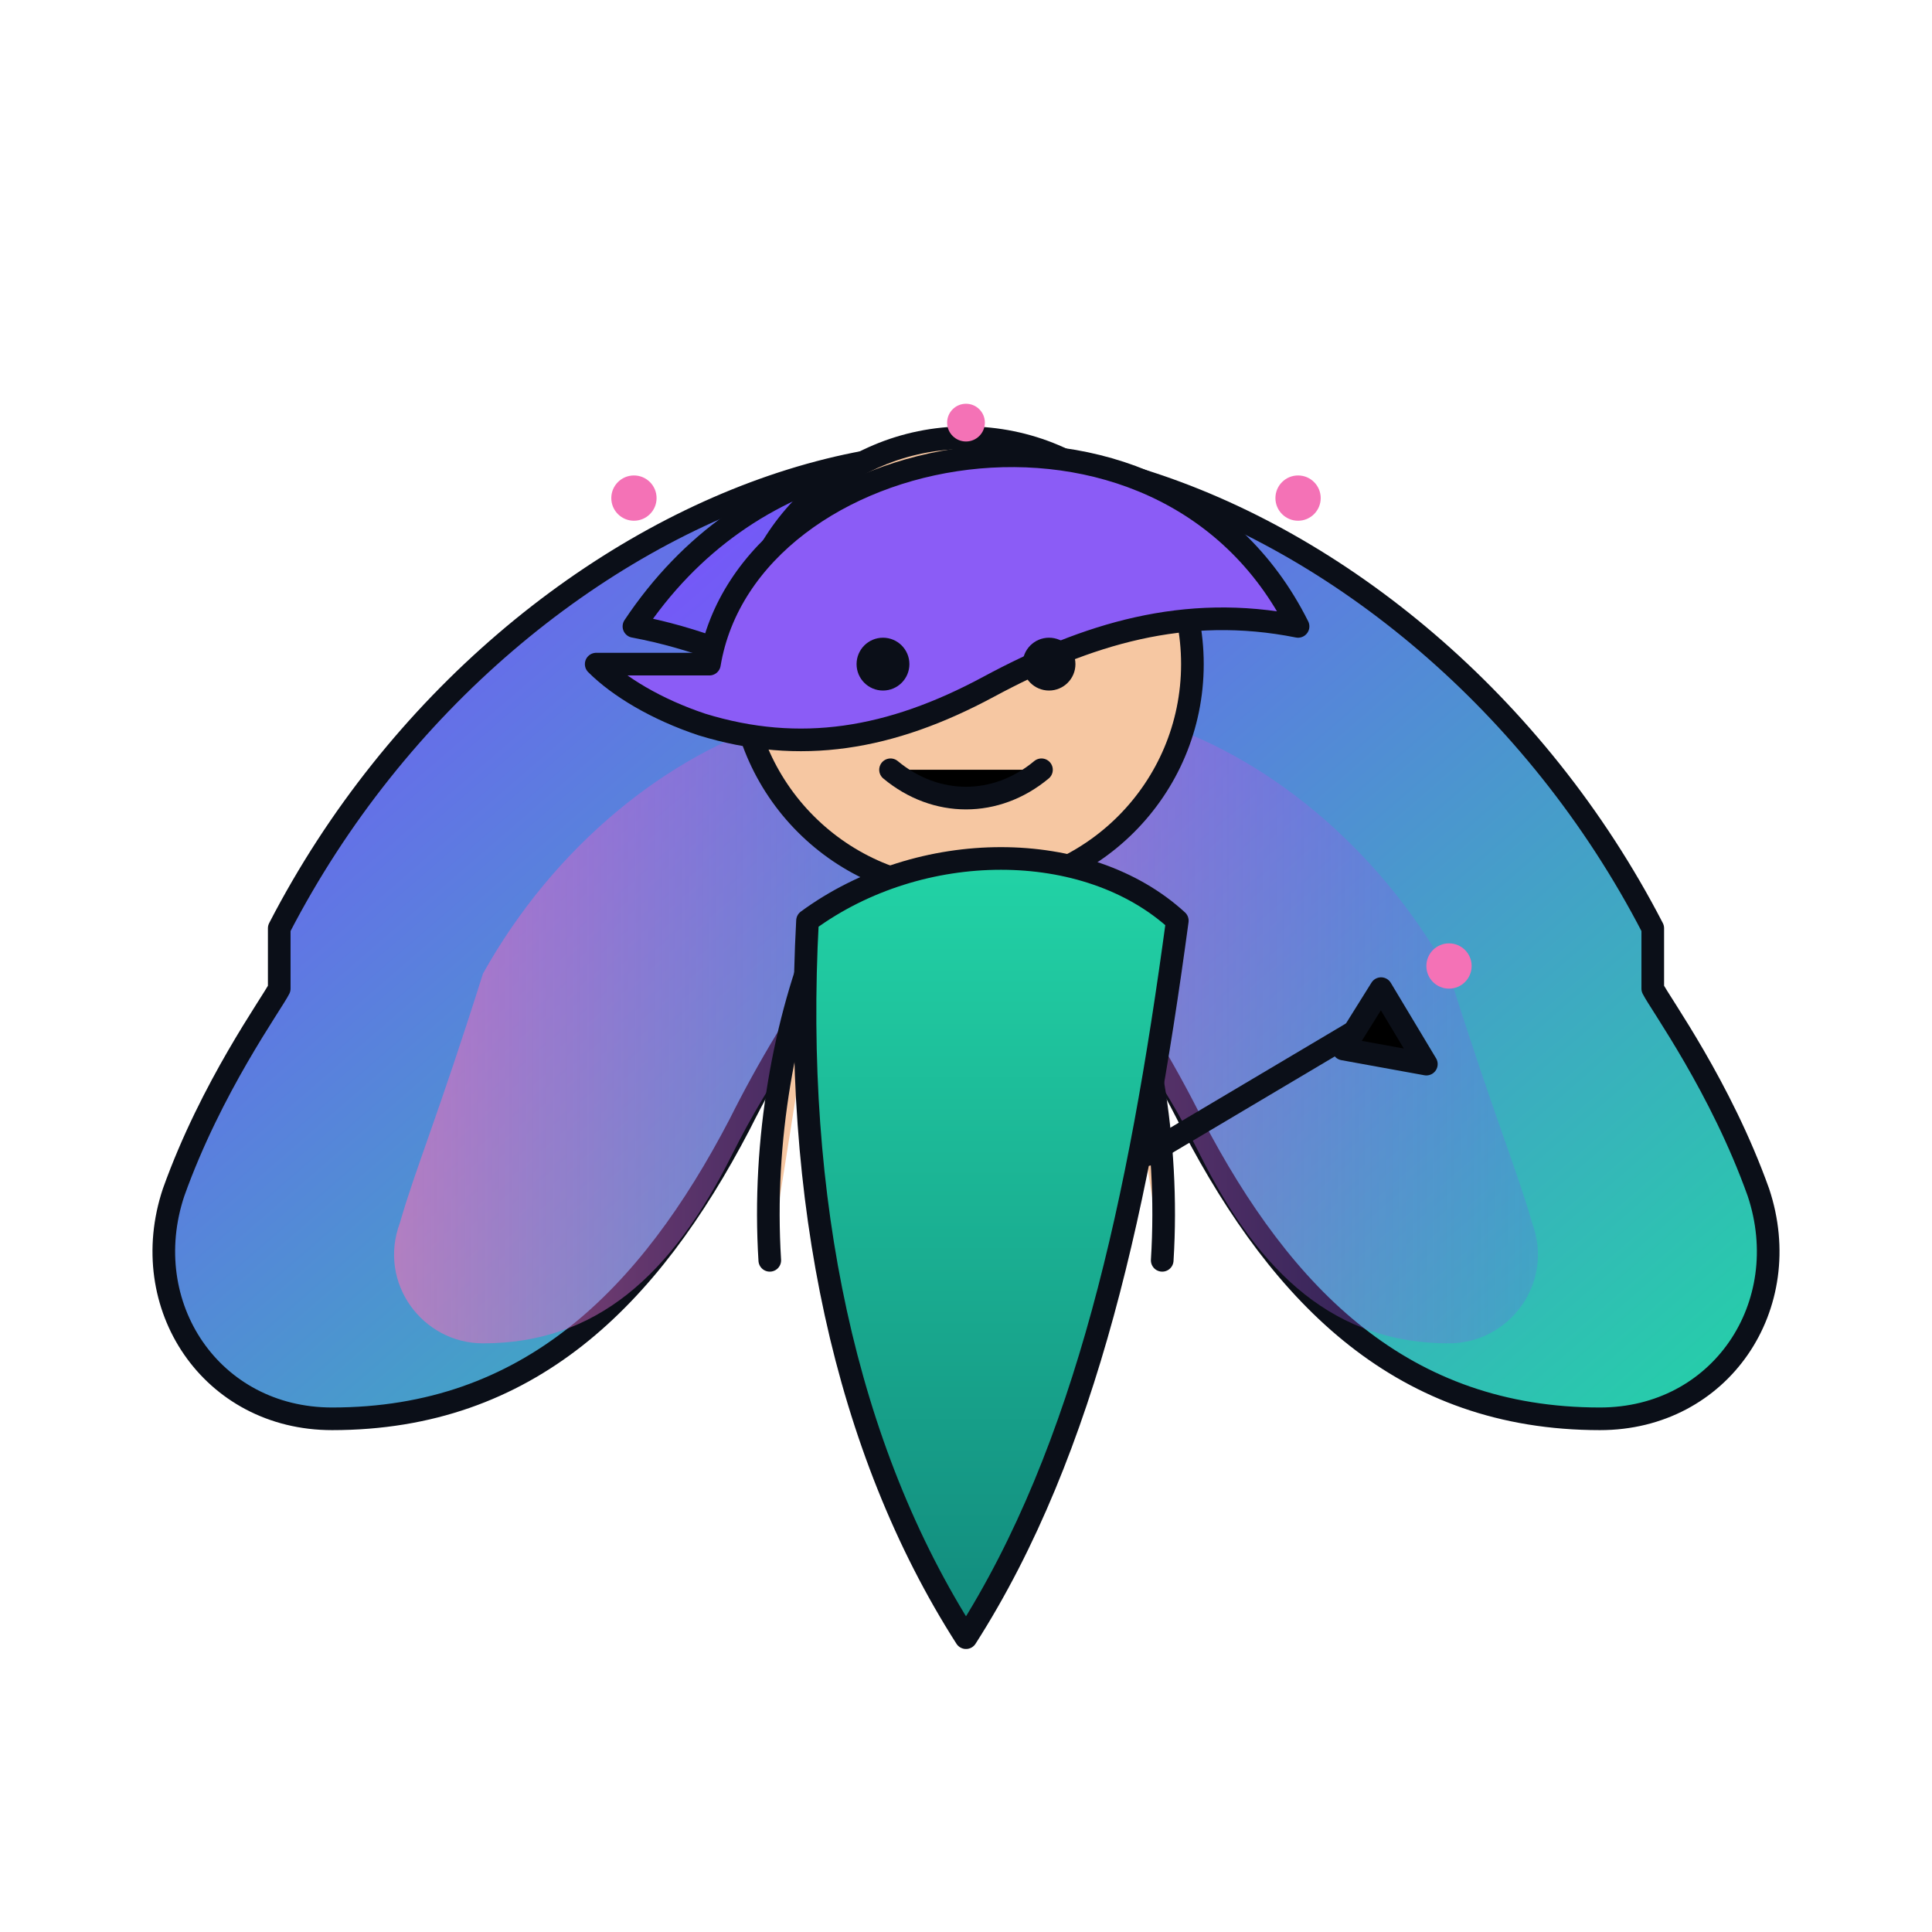
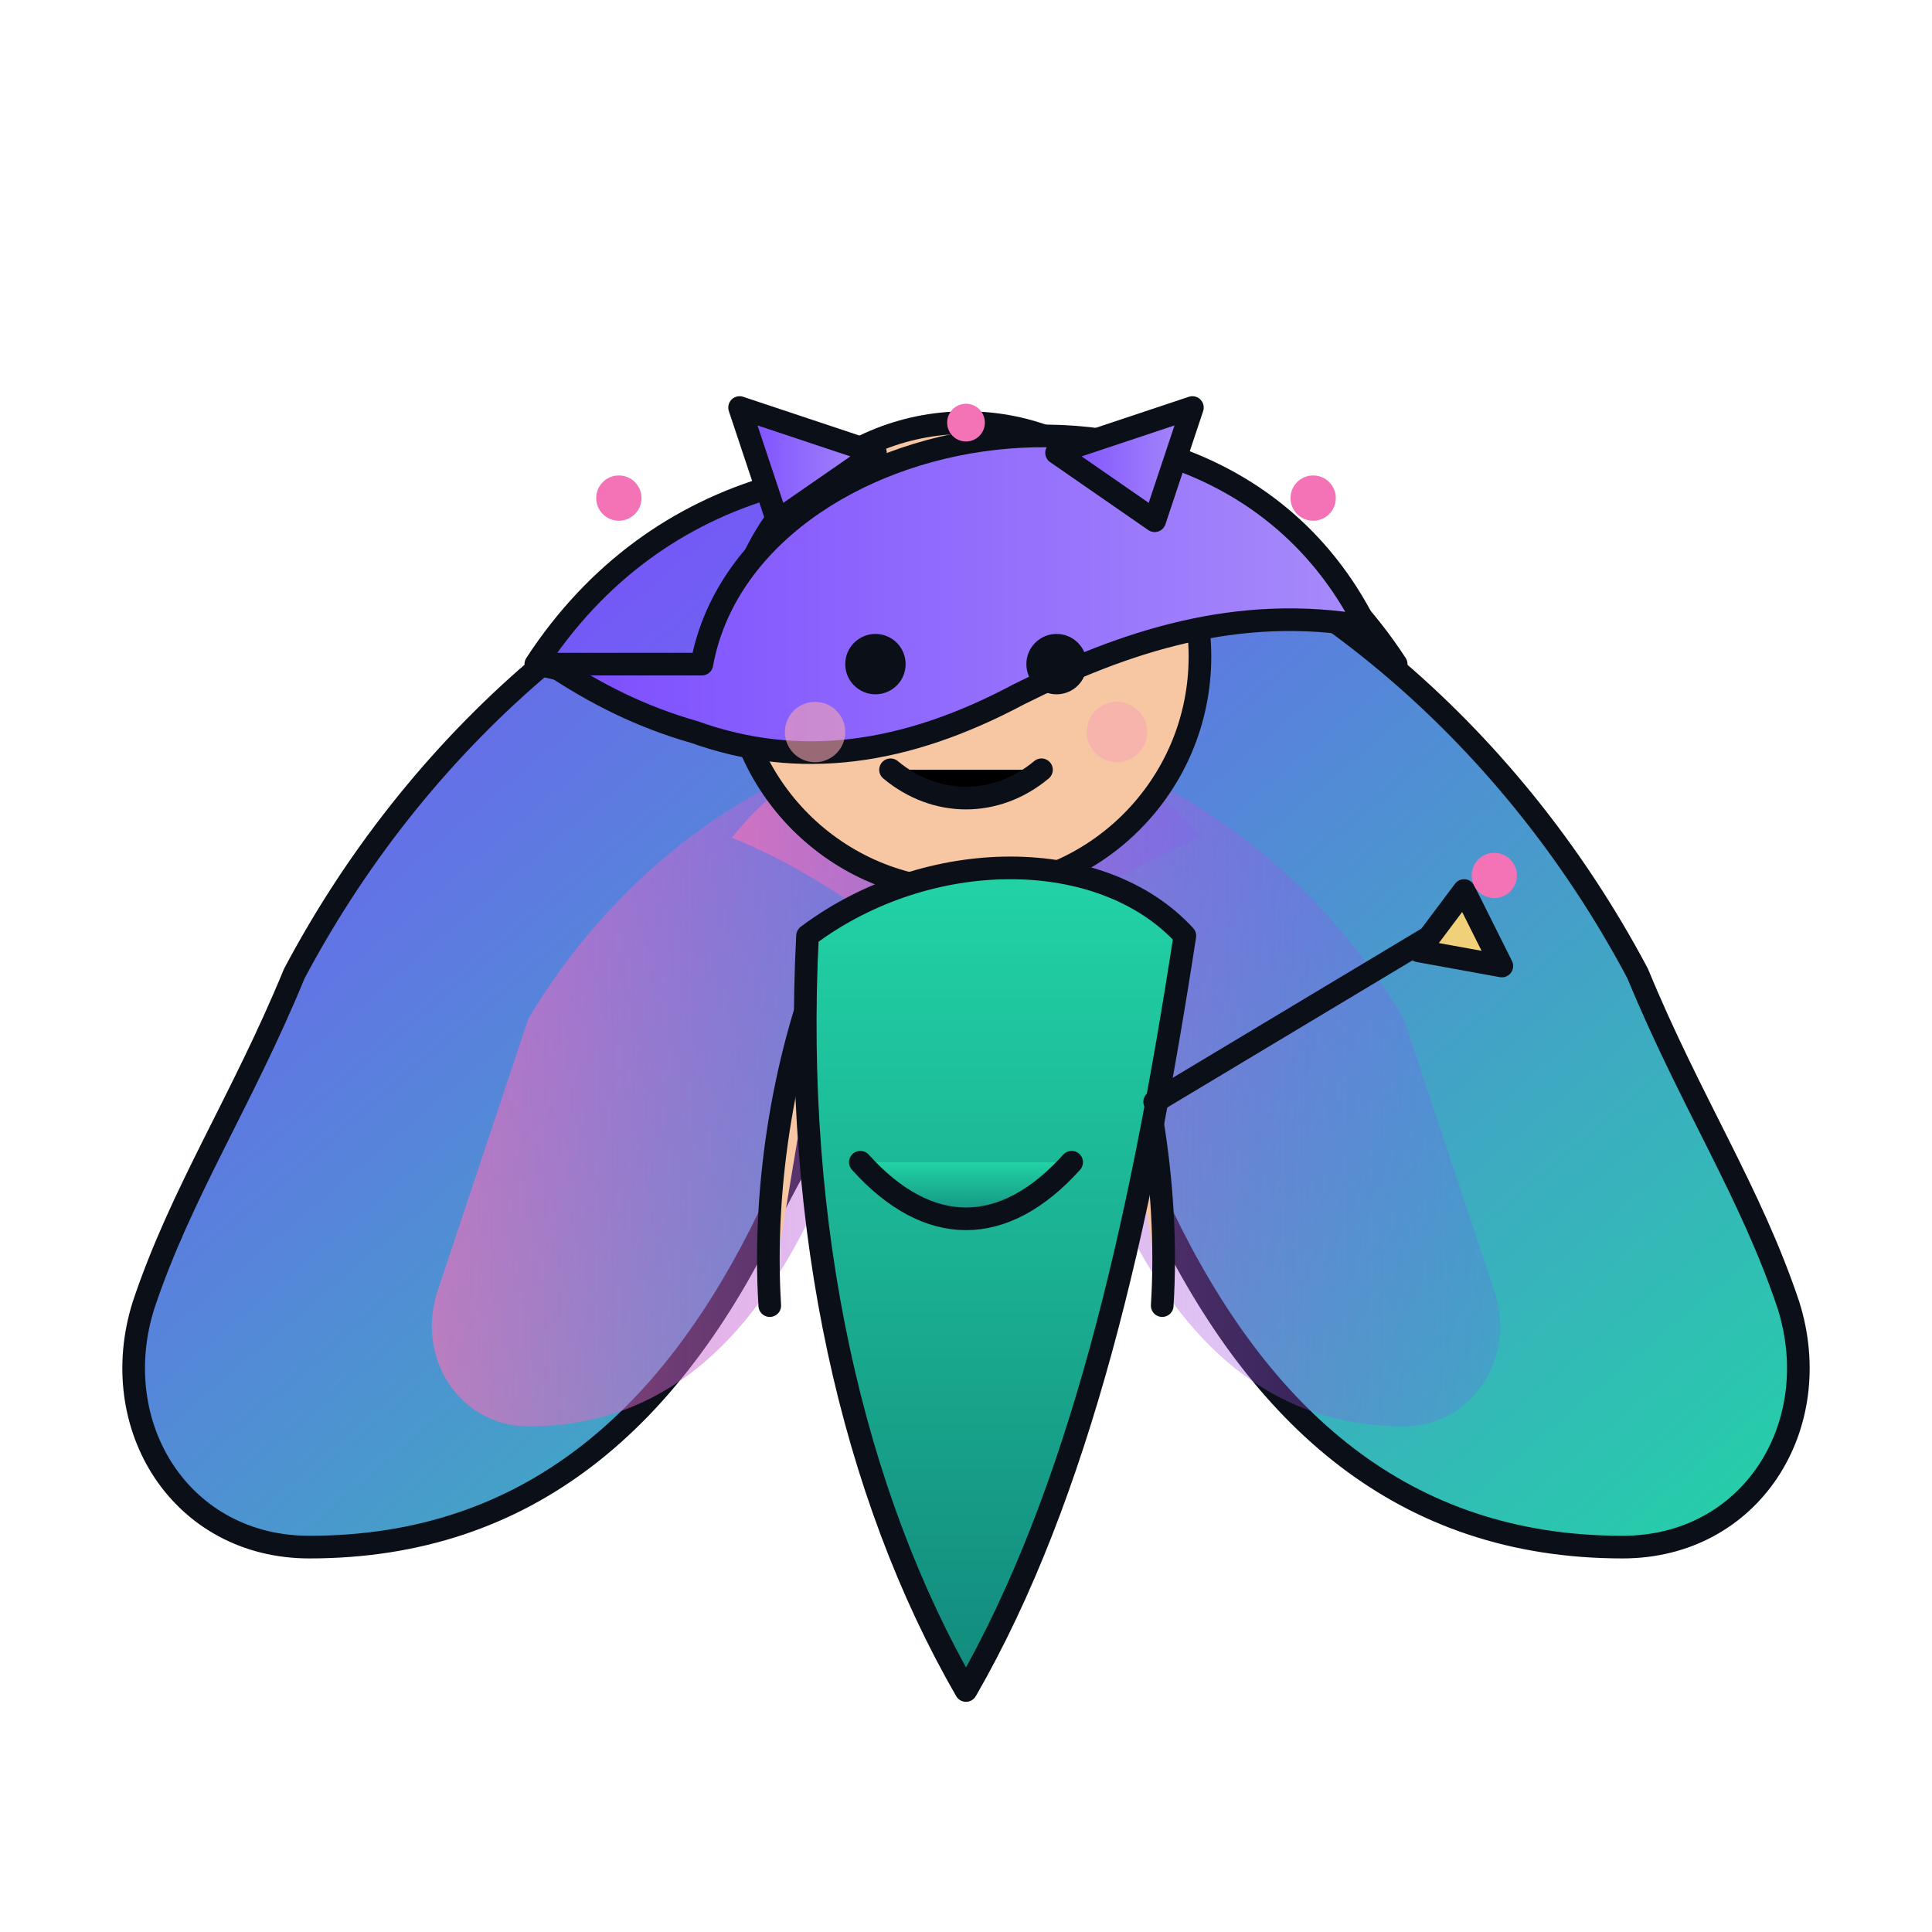
<svg xmlns="http://www.w3.org/2000/svg" viewBox="0 0 512 512">
  <defs>
-     <linearGradient id="wingA" x1="0" y1="0" x2="1" y2="1">
+     <linearGradient id="wingOuter" x1="0" y1="0" x2="1" y2="1">
      <stop offset="0" stop-color="#7c4dff" />
      <stop offset="1" stop-color="#22d3a6" />
    </linearGradient>
-     <linearGradient id="wingB" x1="0" y1="0" x2="1" y2="0">
-       <stop offset="0" stop-color="#f472b6" stop-opacity="0.6" />
+     <linearGradient id="wingInner" x1="0" y1="0" x2="1" y2="0">
+       <stop offset="0" stop-color="#f472b6" stop-opacity="0.65" />
      <stop offset="1" stop-color="#7c4dff" stop-opacity="0.2" />
    </linearGradient>
    <linearGradient id="dressGrad" x1="0" y1="0" x2="0" y2="1">
      <stop offset="0" stop-color="#22d3a6" />
      <stop offset="1" stop-color="#128a7d" />
    </linearGradient>
+     <linearGradient id="hairGrad" x1="0" y1="0" x2="1" y2="0">
+       <stop offset="0" stop-color="#7c4dff" />
+       <stop offset="1" stop-color="#a78bfa" />
+     </linearGradient>
  </defs>
  <style>
    .line { stroke: #0b0f18; stroke-width: 6; stroke-linecap: round; stroke-linejoin: round; }
    .skin { fill: #f6c7a2; }
-     .hair { fill: #8b5cf6; }
+     .hair { fill: url(#hairGrad); }
    .dress { fill: url(#dressGrad); }
-     .wing { fill: url(#wingA); }
-     .wing-inner { fill: url(#wingB); }
+     .wing { fill: url(#wingOuter); }
+     .wing-inner { fill: url(#wingInner); }
    .eye { fill: #0b0f18; }
+     .cheek { fill: #f7a6b2; opacity: 0.6; }
    .spark { fill: #f472b6; }
+     .wand { fill: #f1d07a; }
  </style>
-   <path class="wing line" d="M74 246c62-120 210-170 270-80-64 12-118 72-148 132-24 46-56 78-108 78-32 0-52-30-42-60 10-28 26-50 28-54z" />
-   <path class="wing line" d="M438 246c-62-120-210-170-270-80 64 12 118 72 148 132 24 46 56 78 108 78 32 0 52-30 42-60-10-28-26-50-28-54z" />
-   <path class="wing-inner" d="M128 258c38-68 120-96 160-46-40 16-74 54-94 94-16 32-36 50-66 50-16 0-28-16-22-32 4-14 10-28 22-66z" />
-   <path class="wing-inner" d="M384 258c-38-68-120-96-160-46 40 16 74 54 94 94 16 32 36 50 66 50 16 0 28-16 22-32-4-14-10-28-22-66z" />
-   <circle class="skin line" cx="256" cy="176" r="60" />
-   <path class="hair line" d="M188 176c10-60 120-82 156-10-30-6-56 2-82 16-26 14-50 18-76 10-12-4-22-10-28-16z" />
-   <circle class="eye" cx="234" cy="176" r="7" />
-   <circle class="eye" cx="278" cy="176" r="7" />
+   <path class="wing line" d="M78 258c70-132 228-180 292-82-72 14-132 78-166 146-26 54-64 88-122 88-34 0-54-32-44-64 10-30 26-54 40-88z" />
+   <path class="wing line" d="M434 258c-70-132-228-180-292-82 72 14 132 78 166 146 26 54 64 88 122 88 34 0 54-32 44-64-10-30-26-54-40-88z" />
+   <path class="wing-inner" d="M140 270c44-74 136-102 178-48-44 18-82 58-104 102-18 36-42 54-74 54-18 0-30-18-24-36 6-18 12-36 24-72z" />
+   <path class="wing-inner" d="M372 270c-44-74-136-102-178-48 44 18 82 58 104 102 18 36 42 54 74 54 18 0 30-18 24-36-6-18-12-36-24-72z" />
+   <circle class="skin line" cx="256" cy="174" r="62" />
+   <path class="hair line" d="M186 176c12-66 136-90 176-10-34-6-64 4-92 18-30 16-58 20-86 10-14-4-26-10-38-18z" />
+   <path class="hair line" d="M206 138l-10-30 36 12z" />
+   <path class="hair line" d="M306 138l10-30-36 12z" />
+   <circle class="eye" cx="232" cy="176" r="8" />
+   <circle class="eye" cx="280" cy="176" r="8" />
+   <circle class="cheek" cx="216" cy="194" r="8" />
+   <circle class="cheek" cx="296" cy="194" r="8" />
  <path class="line" d="M236 204c12 10 28 10 40 0" />
-   <path class="skin line" d="M218 246c-10 24-16 56-14 88" />
-   <path class="skin line" d="M294 246c10 24 16 56 14 88" />
-   <path class="dress line" d="M214 244c30-22 74-22 98 0-10 74-24 140-56 190-32-50-46-116-42-190z" />
-   <path class="line" d="M304 306l64-38" />
-   <path class="line" d="M366 262l12 20-22-4z" />
-   <circle class="spark" cx="384" cy="256" r="6" />
-   <circle class="spark" cx="168" cy="132" r="6" />
-   <circle class="spark" cx="344" cy="132" r="6" />
+   <path class="skin line" d="M220 250c-12 28-18 64-16 96" />
+   <path class="skin line" d="M292 250c12 28 18 64 16 96" />
+   <path class="dress line" d="M214 248c32-24 78-24 100 0-12 78-28 148-58 200-30-52-46-122-42-200z" />
+   <path class="dress line" d="M228 308c18 20 38 20 56 0" />
+   <path class="line" d="M306 292l80-48" />
+   <path class="wand line" d="M388 236l10 20-22-4z" />
+   <circle class="spark" cx="396" cy="232" r="6" />
+   <circle class="spark" cx="164" cy="132" r="6" />
+   <circle class="spark" cx="348" cy="132" r="6" />
  <circle class="spark" cx="256" cy="112" r="5" />
</svg>
